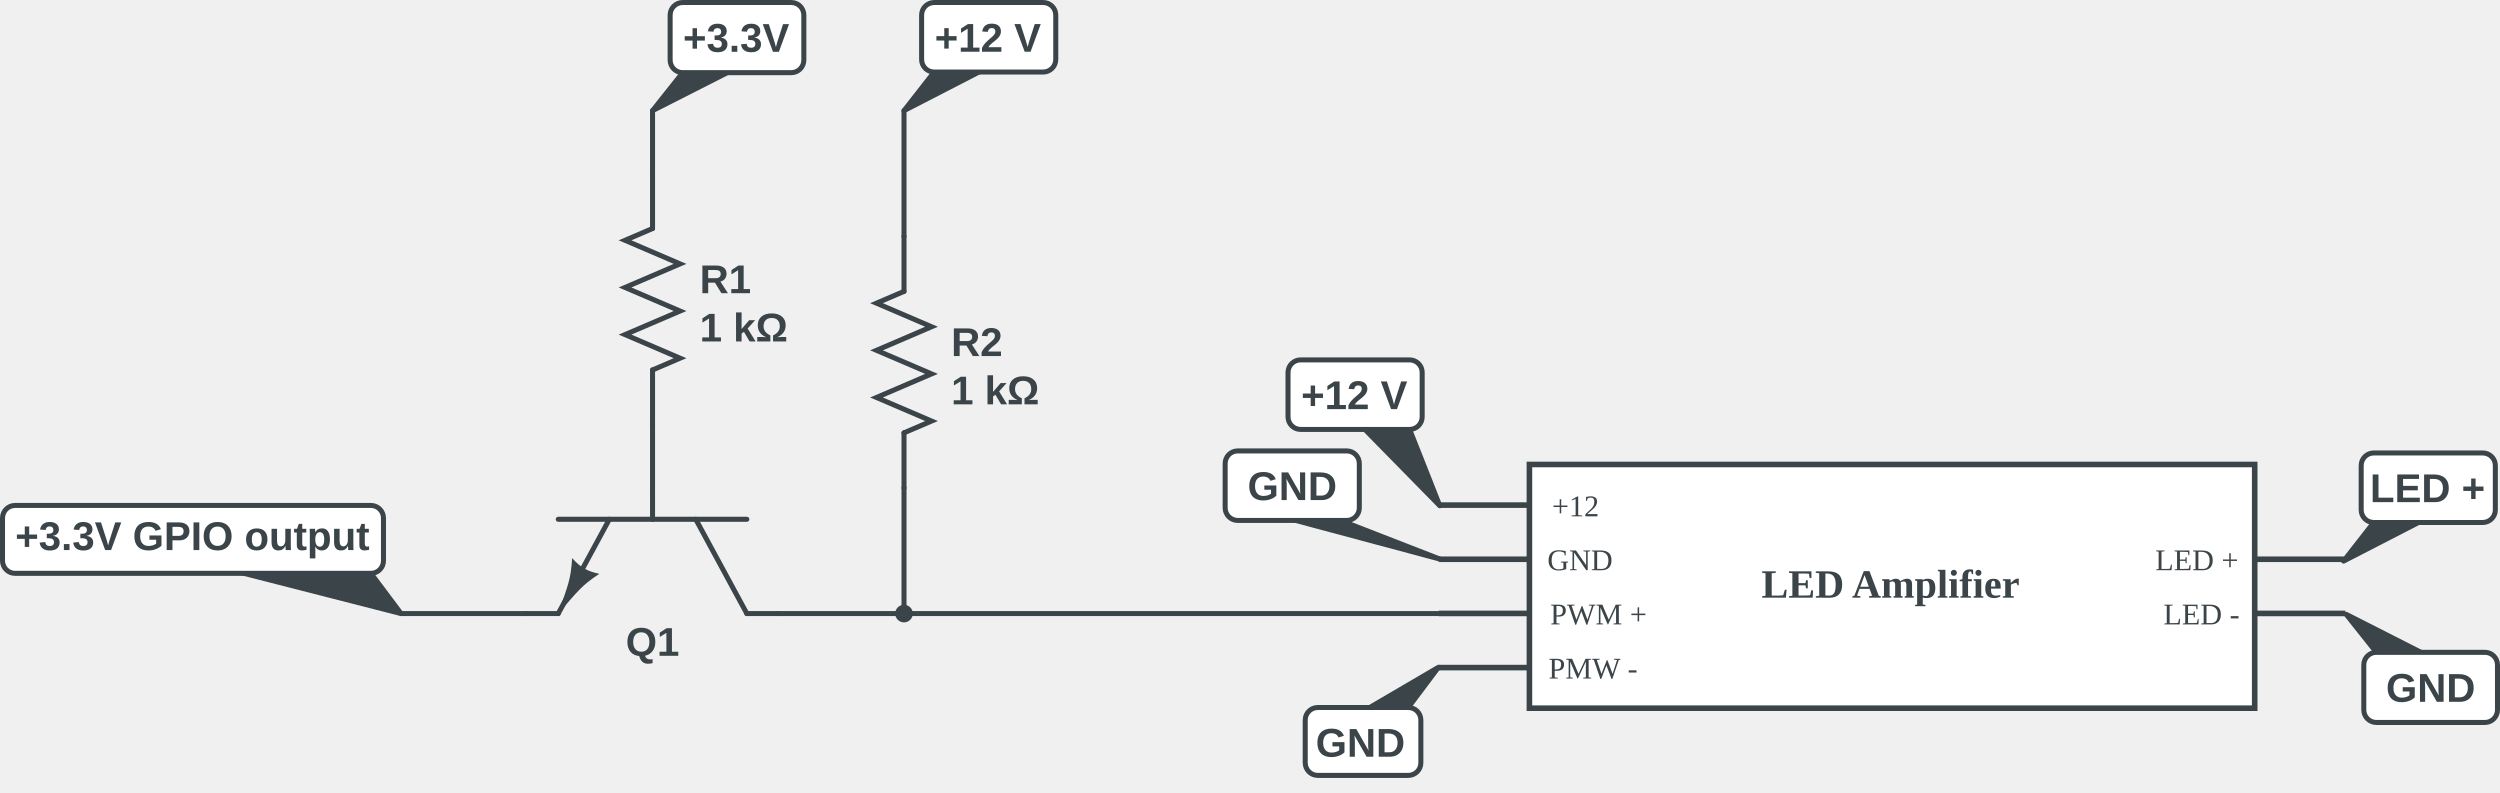
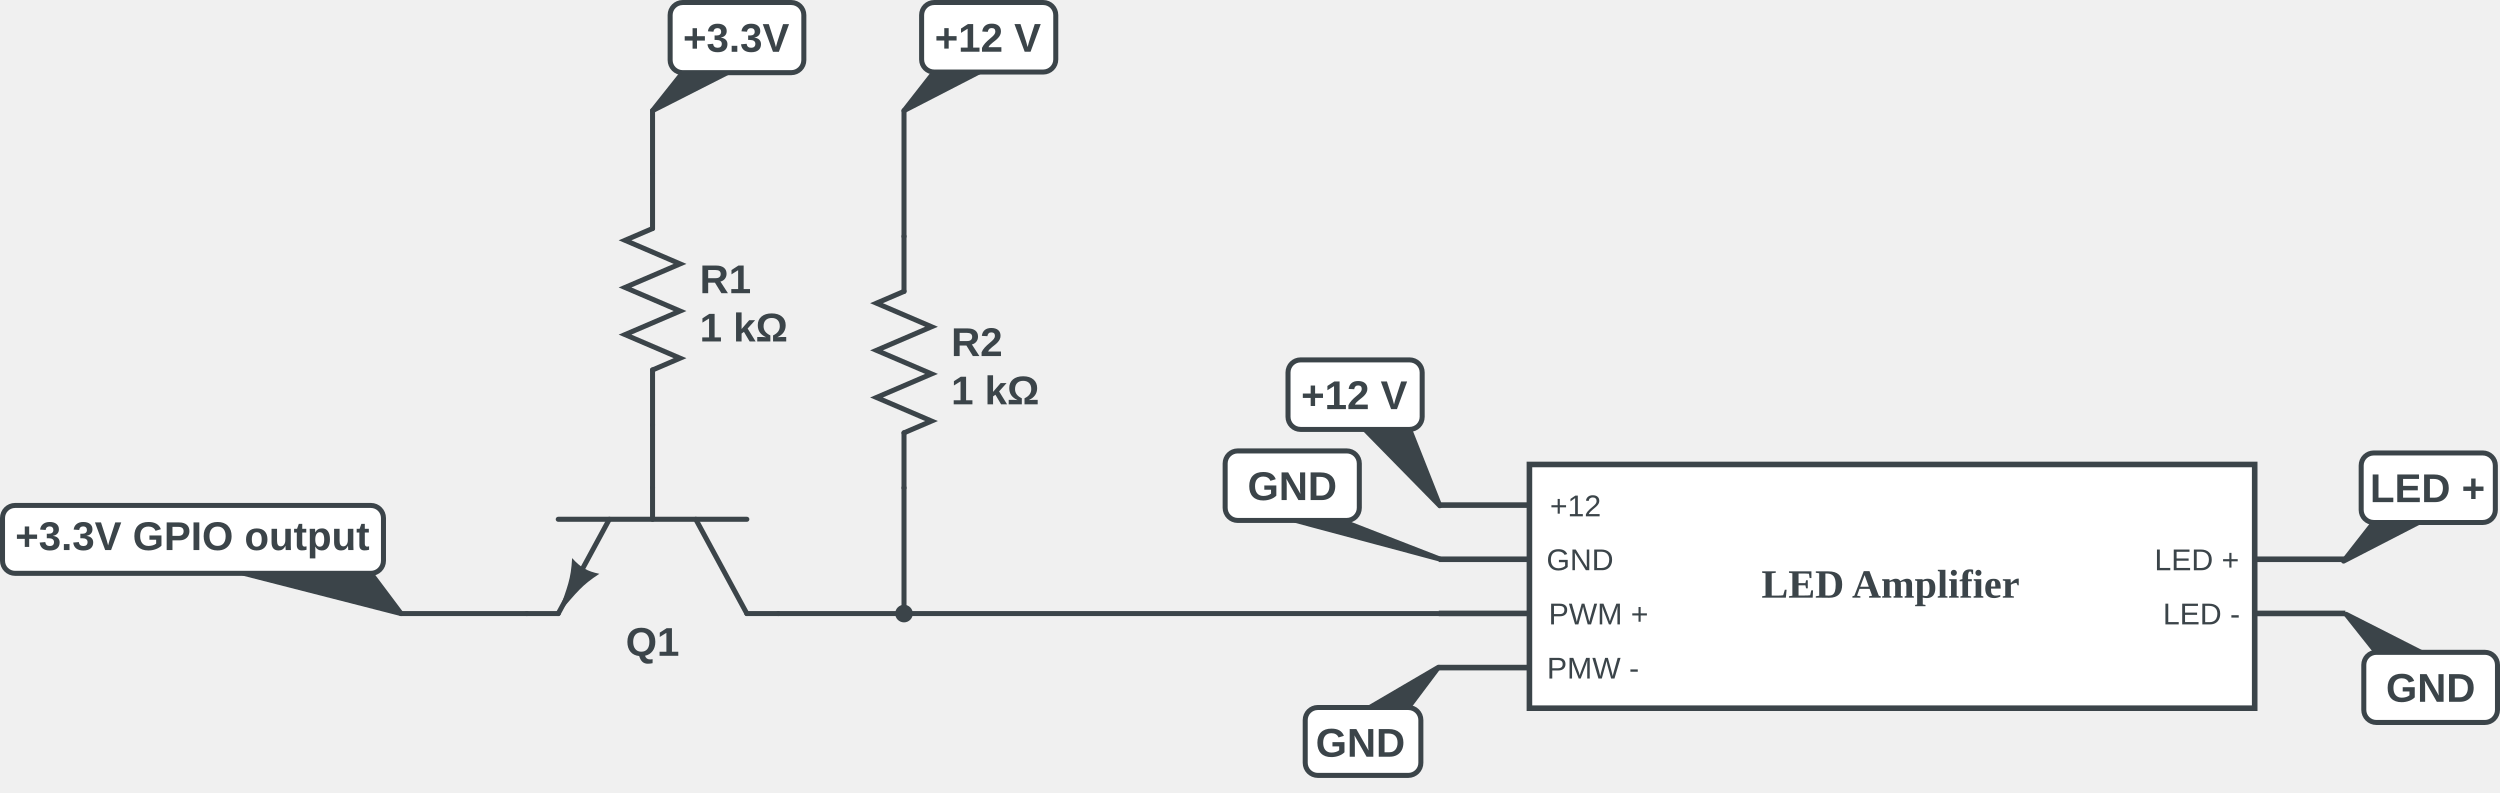
<svg xmlns="http://www.w3.org/2000/svg" height="252" version="1.1" width="795.333" style="overflow:hidden" id="svg78">
  <defs id="defs78">
    <defs id="defs1" />
  </defs>
  <path fill="none" stroke="#3b4449" d="m 287.595,75.2 v -40" stroke-width="1.6" stroke-linecap="round" class="cl_wire" style="stroke-linecap:round" id="path1" />
  <circle cx="287.595" cy="75.2" r="4" fill="#999999" stroke="#3b4449" class="cl_wire" stroke-width="1.6" style="display:none" id="circle1" />
  <circle cx="287.595" cy="35.2" r="4" fill="#999999" stroke="#3b4449" class="cl_wire" stroke-width="1.6" style="display:none" id="circle2" />
  <rect x="283.595" y="35.2" width="8" height="40" r="0" rx="0" ry="0" fill="#ffffff" stroke="#000000" opacity="0" class="cl_wire" style="opacity:0;stroke-width:0.8" id="rect2" />
  <circle cx="287.595" cy="75.2" r="4" fill="#999999" stroke="#3b4449" stroke-width="1.6" opacity="0" style="opacity:0" id="circle3" />
  <path fill="none" stroke="#3b4449" d="m 247.595,195.2 h 210" stroke-width="1.6" stroke-linecap="round" class="cl_wire" style="stroke-linecap:round" id="path4" />
  <circle cx="247.595" cy="195.2" r="4" fill="#999999" stroke="#3b4449" class="cl_wire" stroke-width="1.6" style="display:none" id="circle5" />
  <circle cx="347.595" cy="195.2" r="4" fill="#999999" stroke="#3b4449" class="cl_wire" stroke-width="1.6" style="display:none" id="circle6" />
  <rect x="247.595" y="192.8" width="100" height="8" r="0" rx="0" ry="0" fill="#ffffff" stroke="#000000" opacity="0" class="cl_wire" style="opacity:0;stroke-width:0.8" id="rect6" />
  <circle cx="247.595" cy="195.2" r="4" fill="#999999" stroke="#3b4449" stroke-width="1.6" opacity="0" style="opacity:0" id="circle7" />
  <circle cx="347.595" cy="195.2" r="4" fill="#999999" stroke="#3b4449" stroke-width="1.6" opacity="0" style="opacity:0" id="circle8" />
  <path fill="none" stroke="#3b4449" d="m 287.595,195.2 v -40" stroke-width="1.6" stroke-linecap="round" class="cl_wire" style="stroke-linecap:round" id="path8" />
  <circle cx="287.595" cy="195.2" r="4" fill="#999999" stroke="#3b4449" class="cl_wire" stroke-width="1.6" style="display:none" id="circle9" />
  <circle cx="287.595" cy="155.2" r="4" fill="#999999" stroke="#3b4449" class="cl_wire" stroke-width="1.6" style="display:none" id="circle10" />
  <rect x="283.595" y="155.2" width="8" height="40" r="0" rx="0" ry="0" fill="#ffffff" stroke="#000000" opacity="0" class="cl_wire" style="opacity:0;stroke-width:0.8" id="rect10" />
  <circle cx="287.595" cy="195.2" r="2.4" fill="#3b4449" stroke="#3b4449" id="circle11" style="stroke-width:0.8" />
  <circle cx="287.595" cy="195.2" r="4" fill="#999999" stroke="#3b4449" stroke-width="1.6" opacity="0" style="opacity:0" id="circle12" />
  <circle cx="287.595" cy="155.2" r="4" fill="#999999" stroke="#3b4449" stroke-width="1.6" opacity="0" style="opacity:0" id="circle13" />
  <path fill="none" stroke="#3b4449" d="m 167.595,195.2 h -40" stroke-width="1.6" stroke-linecap="round" class="cl_wire" style="stroke-linecap:round" id="path13" />
  <circle cx="167.595" cy="195.2" r="4" fill="#999999" stroke="#3b4449" class="cl_wire" stroke-width="1.6" style="display:none" id="circle14" />
  <circle cx="127.595" cy="195.2" r="4" fill="#999999" stroke="#3b4449" class="cl_wire" stroke-width="1.6" style="display:none" id="circle15" />
  <rect x="127.595" y="192.8" width="40" height="8" r="0" rx="0" ry="0" fill="#ffffff" stroke="#000000" opacity="0" class="cl_wire" style="opacity:0;stroke-width:0.8" id="rect15" />
  <circle cx="167.595" cy="195.2" r="4" fill="#999999" stroke="#3b4449" stroke-width="1.6" opacity="0" style="opacity:0" id="circle16" />
  <circle cx="127.595" cy="195.2" r="4" fill="#999999" stroke="#3b4449" stroke-width="1.6" opacity="0" style="opacity:0" id="circle17" />
  <path fill="#ffffff" stroke="#ffffff" d="m 231.595,163.2 v 24 h -48 v -24" opacity="0" style="opacity:0;stroke-width:0.8" id="path17" />
  <path fill="none" stroke="#3b4449" d="m 207.595,155.2 v 10" stroke-width="1.6" stroke-linecap="round" stroke-miterlimit="6" style="stroke-linecap:round;stroke-miterlimit:6" id="path18" />
  <path fill="none" stroke="#3b4449" d="m 177.595,165.2 h 60" stroke-width="1.6" stroke-linecap="round" stroke-miterlimit="6" style="stroke-linecap:round;stroke-miterlimit:6" id="path19" />
  <path fill="none" stroke="#3b4449" d="m 221.345,165.2 16.25,30" stroke-width="1.6" stroke-linecap="round" stroke-miterlimit="6" style="stroke-linecap:round;stroke-miterlimit:6" id="path20" />
  <path fill="none" stroke="#3b4449" d="m 247.595,195.2 h -10" stroke-width="1.6" stroke-linecap="round" stroke-miterlimit="6" style="stroke-linecap:round;stroke-miterlimit:6" id="path21" />
  <path fill="none" stroke="#3b4449" d="m 193.845,165.2 -16.25,30" stroke-width="1.6" stroke-linecap="round" stroke-miterlimit="6" style="stroke-linecap:round;stroke-miterlimit:6" id="path22" />
  <path fill="none" stroke="#3b4449" d="m 167.595,195.2 h 10" stroke-width="1.6" stroke-linecap="round" stroke-miterlimit="6" style="stroke-linecap:round;stroke-miterlimit:6" id="path23" />
  <path fill="#3b4449" stroke="none" d="m 182.015,177.545 c -0.418,6.975 -1.357,8.598 -4.42,17.655 6.312,-7.182 7.248,-8.805 13.08,-12.655 -3.872,-0.793 -6.038,-2.043 -8.66,-5" id="path24" style="stroke-width:0.8" />
  <text x="207.595" y="202.88" text-anchor="middle" font="10px &quot;Arial&quot;" stroke="none" fill="#3b4449" font-size="16px" font-weight="bold" style="font-style:normal;font-variant:normal;font-weight:bold;font-stretch:normal;font-size:12.8px;line-height:normal;font-family:Arial;text-anchor:middle;stroke-width:0.8" id="text24">
    <tspan dy="5.76" id="tspan24" style="stroke-width:0.8">Q1</tspan>
  </text>
  <circle cx="207.595" cy="155.2" r="4" fill="#999999" stroke="#3b4449" stroke-width="1.6" opacity="0" style="opacity:0" id="circle24" />
  <circle cx="247.595" cy="195.2" r="4" fill="#999999" stroke="#3b4449" stroke-width="1.6" opacity="0" style="opacity:0" id="circle25" />
  <circle cx="167.595" cy="195.2" r="4" fill="#999999" stroke="#3b4449" stroke-width="1.6" opacity="0" style="opacity:0" id="circle26" />
  <path fill="none" stroke="#3b4449" d="m 207.595,55.2 v -20" stroke-width="1.6" stroke-linecap="round" class="cl_wire" style="stroke-linecap:round" id="path26" />
  <circle cx="207.595" cy="55.2" r="4" fill="#999999" stroke="#3b4449" class="cl_wire" stroke-width="1.6" style="display:none" id="circle27" />
  <circle cx="207.595" cy="35.2" r="4" fill="#999999" stroke="#3b4449" class="cl_wire" stroke-width="1.6" style="display:none" id="circle28" />
  <rect x="203.595" y="35.2" width="8" height="20" r="0" rx="0" ry="0" fill="#ffffff" stroke="#000000" opacity="0" class="cl_wire" style="opacity:0;stroke-width:0.8" id="rect28" />
  <circle cx="207.595" cy="55.2" r="4" fill="#999999" stroke="#3b4449" stroke-width="1.6" opacity="0" style="opacity:0" id="circle29" />
  <path fill="none" stroke="#3b4449" d="M 207.595,72.7 V 55.2" stroke-width="1.6" stroke-linecap="round" stroke-miterlimit="6" style="stroke-linecap:round;stroke-miterlimit:6" id="path30" />
  <path fill="none" stroke="#3b4449" d="M 207.595,117.7 V 135.2" stroke-width="1.6" stroke-linecap="round" stroke-miterlimit="6" style="stroke-linecap:round;stroke-miterlimit:6" id="path31" />
  <path fill="none" stroke="#3b4449" d="m 207.595,72.7 -8.75,3.75 17.5,7.5 -17.5,7.5 17.5,7.5 -17.5,7.5 17.5,7.5 -8.75,3.75" stroke-width="1.6" stroke-linecap="round" stroke-miterlimit="6" style="stroke-linecap:round;stroke-miterlimit:6" id="path32" />
  <path fill="#ffffff" stroke="#ffffff" d="m 197.195,71.2 h 20.8 V 119.2 h -20.8 z" opacity="0" style="opacity:0;stroke-width:0.8" id="path33" />
  <text x="222.595" y="95.2" text-anchor="start" font="10px &quot;Arial&quot;" stroke="none" fill="#3b4449" font-size="16px" font-weight="bold" style="font-style:normal;font-variant:normal;font-weight:bold;font-stretch:normal;font-size:12.8px;line-height:normal;font-family:Arial;text-anchor:start;stroke-width:0.8" id="text34">
    <tspan dy="-1.92" id="tspan33" style="stroke-width:0.8">R1</tspan>
    <tspan dy="15.36" x="222.595" id="tspan34" style="stroke-width:0.8">1 kΩ</tspan>
  </text>
  <circle cx="207.595" cy="55.2" r="4" fill="#999999" stroke="#3b4449" stroke-width="1.6" opacity="0" style="opacity:0" id="circle34" />
  <circle cx="207.595" cy="135.2" r="4" fill="#999999" stroke="#3b4449" stroke-width="1.6" opacity="0" style="opacity:0" id="circle35" />
  <g id="g83" transform="translate(-374.5035,-301.3526)">
    <circle cx="662.098" cy="336.553" r="4" fill="#999999" stroke="#3b4449" stroke-width="1.6" opacity="0" style="opacity:0" id="circle4" />
    <path fill="#3b4449" stroke="#3b4449" d="m 662.098,336.553 9.6,-12.282 h 14.227 z" stroke-width="1.6" stroke-linejoin="round" style="stroke-linejoin:round" id="path35" />
    <rect x="667.698" y="302.153" width="42.68" height="22.118" r="5" rx="4" ry="4" fill="#ffffff" stroke="#3b4449" stroke-width="1.6" id="rect35" />
    <text x="671.876" y="312.051" text-anchor="start" font="10px &quot;Arial&quot;" stroke="none" fill="#3b4449" font-size="16px" font-weight="bold" style="font-style:normal;font-variant:normal;font-weight:bold;font-stretch:normal;font-size:12.8px;line-height:normal;font-family:Arial;text-anchor:start;stroke-width:0.8" id="text35">
      <tspan dy="5.76" id="tspan35" style="stroke-width:0.8">+12 V</tspan>
    </text>
    <circle cx="662.098" cy="336.553" r="4" fill="#999999" stroke="#3b4449" stroke-width="1.6" opacity="0" style="opacity:0" id="circle36" />
  </g>
  <g id="g83-3" style="overflow:hidden" transform="translate(83.47286,-158.0516)">
    <circle cx="662.098" cy="336.553" r="4" fill="#999999" stroke="#3b4449" stroke-width="1.6" opacity="0" style="opacity:0" id="circle4-5" />
    <path fill="#3b4449" stroke="#3b4449" d="m 662.098,336.553 9.6,-12.282 h 14.227 z" stroke-width="1.6" stroke-linejoin="round" style="stroke-linejoin:round" id="path35-2" />
    <rect x="667.698" y="302.153" width="42.68" height="22.118" r="5" rx="4" ry="4" fill="#ffffff" stroke="#3b4449" stroke-width="1.6" id="rect35-5" />
    <text x="670.501" y="317.793" text-anchor="start" font="10px &quot;Arial&quot;" stroke="none" fill="#3b4449" font-size="16px" font-weight="bold" style="font-style:normal;font-variant:normal;font-weight:bold;font-stretch:normal;font-size:12.8px;line-height:normal;font-family:Arial;text-anchor:start;stroke-width:0.8" id="text35-6">
      <tspan id="tspan35-5" style="stroke-width:0.8">LED +</tspan>
    </text>
    <circle cx="662.098" cy="336.553" r="4" fill="#999999" stroke="#3b4449" stroke-width="1.6" opacity="0" style="opacity:0" id="circle36-4" />
  </g>
  <circle cx="-458.823" cy="178.633" fill="#999999" stroke="#3b4449" stroke-width="1.6" opacity="0" style="overflow:hidden;opacity:0" id="circle4-6-1" transform="scale(-1,1)" r="4" />
  <g id="g82" transform="translate(-375.2855,-302.1345)">
    <path fill="#3b4449" stroke="#3b4449" d="m 833.327,479.986 -31.6,-12.282 h -14.227 z" stroke-width="1.6" stroke-linejoin="round" style="overflow:hidden;stroke-linejoin:round" id="path35-7-0" />
    <rect x="-807.727" y="445.586" width="42.68" height="22.118" r="5" rx="4" ry="4" fill="#ffffff" stroke="#3b4449" stroke-width="1.6" id="rect35-0-7" style="overflow:hidden" transform="scale(-1,1)" />
    <text x="772.177" y="461.226" text-anchor="start" font="10px &quot;Arial&quot;" stroke="none" fill="#3b4449" font-size="16px" font-weight="bold" style="font-style:normal;font-variant:normal;font-weight:bold;font-stretch:normal;font-size:12.8px;line-height:normal;font-family:Arial;text-anchor:start;overflow:hidden;stroke-width:0.8" id="text35-1-3">
      <tspan id="tspan35-7-5" style="stroke-width:0.8">GND</tspan>
    </text>
  </g>
  <circle cx="-458.823" cy="178.633" fill="#999999" stroke="#3b4449" stroke-width="1.6" opacity="0" style="overflow:hidden;opacity:0" id="circle36-9-5" transform="scale(-1,1)" r="4" />
  <g id="g84" transform="translate(-374.5035,-301.3526)">
    <circle cx="582.098" cy="336.553" r="4" fill="#999999" stroke="#3b4449" stroke-width="1.6" opacity="0" style="opacity:0" id="circle30" />
    <path fill="#3b4449" stroke="#3b4449" d="m 582.098,336.553 9.6,-12.084 h 14.177 z" stroke-width="1.6" stroke-linejoin="round" style="stroke-linejoin:round" id="path36" />
    <rect x="587.698" y="302.153" width="42.532" height="22.316" r="5" rx="4" ry="4" fill="#ffffff" stroke="#3b4449" stroke-width="1.6" id="rect36" />
    <text x="591.802" y="312.072" text-anchor="start" font="10px &quot;Arial&quot;" stroke="none" fill="#3b4449" font-size="16px" font-weight="bold" style="font-style:normal;font-variant:normal;font-weight:bold;font-stretch:normal;font-size:12.8px;line-height:normal;font-family:Arial;text-anchor:start;stroke-width:0.8" id="text36">
      <tspan dy="5.76" id="tspan36" style="stroke-width:0.8">+3.3V</tspan>
    </text>
    <circle cx="582.098" cy="336.553" r="4" fill="#999999" stroke="#3b4449" stroke-width="1.6" opacity="0" style="opacity:0" id="circle37" />
  </g>
  <g id="g84-3" style="overflow:hidden" transform="matrix(1,0,0,-1,164.3031,531.9954)">
    <circle cx="582.098" cy="336.553" r="4" fill="#999999" stroke="#3b4449" stroke-width="1.6" opacity="0" style="opacity:0" id="circle30-2" />
    <path fill="#3b4449" stroke="#3b4449" d="m 582.098,336.553 9.6,-12.084 h 14.177 z" stroke-width="1.6" stroke-linejoin="round" style="stroke-linejoin:round" id="path36-9" />
    <rect x="587.698" y="302.153" width="42.532" height="22.316" r="5" rx="4" ry="4" fill="#ffffff" stroke="#3b4449" stroke-width="1.6" id="rect36-7" />
    <text x="594.755" y="-308.729" text-anchor="start" font="10px &quot;Arial&quot;" stroke="none" fill="#3b4449" font-size="16px" font-weight="bold" style="font-style:normal;font-variant:normal;font-weight:bold;font-stretch:normal;font-size:12.8px;line-height:normal;font-family:Arial;text-anchor:start;stroke-width:0.8" id="text36-9" transform="scale(1,-1)">
      <tspan id="tspan36-9" style="stroke-width:0.8">GND</tspan>
    </text>
    <circle cx="582.098" cy="336.553" r="4" fill="#999999" stroke="#3b4449" stroke-width="1.6" opacity="0" style="opacity:0" id="circle37-6" />
  </g>
  <path fill="none" stroke="#3b4449" d="m 207.595,155.2 v -20" stroke-width="1.6" stroke-linecap="round" class="cl_wire" style="stroke-linecap:round" id="path37" />
  <circle cx="207.595" cy="155.2" r="4" fill="#999999" stroke="#3b4449" class="cl_wire" stroke-width="1.6" style="display:none" id="circle38" />
  <circle cx="207.595" cy="135.2" r="4" fill="#999999" stroke="#3b4449" class="cl_wire" stroke-width="1.6" style="display:none" id="circle39" />
  <rect x="203.595" y="135.2" width="8" height="20" r="0" rx="0" ry="0" fill="#ffffff" stroke="#000000" opacity="0" class="cl_wire" style="opacity:0;stroke-width:0.8" id="rect39" />
  <circle cx="207.595" cy="155.2" r="4" fill="#999999" stroke="#3b4449" stroke-width="1.6" opacity="0" style="opacity:0" id="circle40" />
  <circle cx="207.595" cy="135.2" r="4" fill="#999999" stroke="#3b4449" stroke-width="1.6" opacity="0" style="opacity:0" id="circle41" />
  <path fill="none" stroke="#3b4449" d="M 287.595,92.7 V 75.2" stroke-width="1.6" stroke-linecap="round" stroke-miterlimit="6" style="stroke-linecap:round;stroke-miterlimit:6" id="path41" />
  <path fill="none" stroke="#3b4449" d="M 287.595,137.7 V 155.2" stroke-width="1.6" stroke-linecap="round" stroke-miterlimit="6" style="stroke-linecap:round;stroke-miterlimit:6" id="path42" />
  <path fill="none" stroke="#3b4449" d="m 287.595,92.7 -8.75,3.75 17.5,7.5 -17.5,7.5 17.5,7.5 -17.5,7.5 17.5,7.5 -8.75,3.75" stroke-width="1.6" stroke-linecap="round" stroke-miterlimit="6" style="stroke-linecap:round;stroke-miterlimit:6" id="path43" />
  <path fill="#ffffff" stroke="#ffffff" d="m 277.195,91.2 h 20.8 V 139.2 h -20.8 z" opacity="0" style="opacity:0;stroke-width:0.8" id="path44" />
  <text x="302.595" y="115.2" text-anchor="start" font="10px &quot;Arial&quot;" stroke="none" fill="#3b4449" font-size="16px" font-weight="bold" style="font-style:normal;font-variant:normal;font-weight:bold;font-stretch:normal;font-size:12.8px;line-height:normal;font-family:Arial;text-anchor:start;stroke-width:0.8" id="text45">
    <tspan dy="-1.92" id="tspan44" style="stroke-width:0.8">R2</tspan>
    <tspan dy="15.36" x="302.595" id="tspan45" style="stroke-width:0.8">1 kΩ</tspan>
  </text>
  <circle cx="287.595" cy="75.2" r="4" fill="#999999" stroke="#3b4449" stroke-width="1.6" opacity="0" style="opacity:0" id="circle45" />
  <circle cx="287.595" cy="155.2" r="4" fill="#999999" stroke="#3b4449" stroke-width="1.6" opacity="0" style="opacity:0" id="circle46" />
  <circle cx="347.595" cy="195.2" r="4" fill="#999999" stroke="#3b4449" stroke-width="1.6" opacity="0" style="opacity:0" id="circle47" />
  <g id="g80" transform="translate(-44.47498,-343.8711)">
    <path fill="#3b4449" stroke="#3b4449" d="m 502.098,556.152 -9.6,12.8 h -12.263 z" stroke-width="1.6" stroke-linejoin="round" style="stroke-linejoin:round" id="path47" />
    <rect x="-496.498" y="-590.552" width="36.788" height="21.6" r="5" rx="4" ry="4" fill="#ffffff" stroke="#3b4449" stroke-width="1.6" transform="scale(-1)" id="rect47" />
    <text x="491.484" y="578.846" text-anchor="end" font="10px &quot;Arial&quot;" stroke="none" fill="#3b4449" font-size="16px" font-weight="bold" style="font-style:normal;font-variant:normal;font-weight:bold;font-stretch:normal;font-size:12.8px;line-height:normal;font-family:Arial;text-anchor:end;stroke-width:0.8" id="text47">
      <tspan dy="5.76" id="tspan47" style="stroke-width:0.8">GND</tspan>
    </text>
  </g>
  <circle cx="127.595" cy="247.2" r="4" fill="#999999" stroke="#3b4449" stroke-width="1.6" opacity="0" style="opacity:0" id="circle48" />
  <circle cx="347.595" cy="255.2" r="4" fill="#999999" stroke="#3b4449" class="cl_wire" stroke-width="1.6" style="display:none" id="circle49" />
  <circle cx="127.595" cy="255.2" r="4" fill="#999999" stroke="#3b4449" class="cl_wire" stroke-width="1.6" style="display:none" id="circle50" />
  <rect x="127.595" y="226.8" width="220" height="8" r="0" rx="0" ry="0" fill="#ffffff" stroke="#000000" opacity="0" class="cl_wire" style="opacity:0;stroke-width:0.8" id="rect50" />
  <circle cx="347.595" cy="229.2" r="4" fill="#999999" stroke="#3b4449" stroke-width="1.6" opacity="0" style="opacity:0" id="circle51" />
  <circle cx="127.595" cy="247.2" r="4" fill="#999999" stroke="#3b4449" stroke-width="1.6" opacity="0" style="opacity:0" id="circle52" />
  <path fill="#3b4449" stroke="#3b4449" d="m 127.595,195.2 -9.6,-12.8 H 77.596 Z" stroke-width="1.6" stroke-linejoin="round" style="stroke-linejoin:round" id="path52" />
  <rect x="-121.995" y="160.8" width="121.195" height="21.6" r="5" rx="4" ry="4" fill="#ffffff" stroke="#3b4449" stroke-width="1.6" transform="scale(-1,1)" id="rect52" />
  <text x="117.572" y="169.237" text-anchor="end" font="10px &quot;Arial&quot;" stroke="none" fill="#3b4449" font-size="16px" font-weight="bold" style="font-style:normal;font-variant:normal;font-weight:bold;font-stretch:normal;font-size:12.8px;line-height:normal;font-family:Arial;text-anchor:end;stroke-width:0.8" id="text52">
    <tspan dy="5.76" id="tspan52" style="stroke-width:0.8">+3.3V GPIO output</tspan>
  </text>
  <circle cx="127.595" cy="195.2" r="4" fill="#999999" stroke="#3b4449" stroke-width="1.6" opacity="0" style="opacity:0" id="circle53" />
  <path fill="#999999" stroke="#3b4449" d="m 777.595,101.533 h -6.667 V 108.2 l 2,-2 6.667,6.667 -2,2 h 6.667 V 108.2 l -2,2 -6.667,-6.667 z" stroke-width="1.6" style="display:none" id="path53" />
  <text fill="#3b4449" font-size="9.6px" x="621.195" y="115.2" text-anchor="middle" text-decoration="none" id="text65" style="text-decoration:none;text-decoration-line:none;stroke-width:0.8" />
  <text fill="#3b4449" font-size="9.6px" x="661.195" y="21.6" text-anchor="middle" text-decoration="none" id="text67" style="text-decoration:none;text-decoration-line:none;stroke-width:0.8" />
  <text fill="#3b4449" font-size="9.6px" x="661.195" y="115.2" text-anchor="middle" text-decoration="none" id="text69" style="text-decoration:none;text-decoration-line:none;stroke-width:0.8" />
  <text fill="#3b4449" font-size="9.6px" x="701.195" y="21.6" text-anchor="middle" text-decoration="none" id="text71" style="text-decoration:none;text-decoration-line:none;stroke-width:0.8" />
  <text fill="#3b4449" font-size="9.6px" x="701.195" y="115.2" text-anchor="middle" text-decoration="none" id="text73" style="text-decoration:none;text-decoration-line:none;stroke-width:0.8" />
  <text fill="#3b4449" font-size="9.6px" x="741.195" y="115.2" text-anchor="middle" text-decoration="none" id="text75" style="text-decoration:none;text-decoration-line:none;stroke-width:0.8" />
  <text fill="#3b4449" font-size="12.8px" x="687.595" y="46" text-anchor="middle" font-weight="bold" text-decoration="none" id="text76" style="text-decoration:none;text-decoration-line:none;stroke-width:0.8" />
  <text fill="#3b4449" font-size="12.8px" x="687.595" y="84.4" text-anchor="middle" font-weight="bold" text-decoration="none" id="text78" style="text-decoration:none;text-decoration-line:none;stroke-width:0.8" />
  <g id="g79" transform="translate(-344.7977,-338.5168)">
    <ellipse cx="499.207" cy="-802.513" fill="#999999" stroke="#3b4449" stroke-width="1.783" opacity="0" style="opacity:0" id="circle54" transform="rotate(90)" rx="1.723" ry="11.537" />
    <ellipse cx="516.438" cy="-1090.936" fill="#999999" stroke="#3b4449" stroke-width="1.783" opacity="0" style="opacity:0" id="circle55" transform="rotate(90)" rx="1.723" ry="11.537" />
    <ellipse cx="516.438" cy="-802.513" fill="#999999" stroke="#3b4449" stroke-width="1.783" opacity="0" style="opacity:0" id="circle56" transform="rotate(90)" rx="1.723" ry="11.537" />
    <ellipse cx="533.668" cy="-1090.936" fill="#999999" stroke="#3b4449" stroke-width="1.783" opacity="0" style="opacity:0" id="circle57" transform="rotate(90)" rx="1.723" ry="11.537" />
    <ellipse cx="533.668" cy="-802.513" fill="#999999" stroke="#3b4449" stroke-width="1.783" opacity="0" style="opacity:0" id="circle58" transform="rotate(90)" rx="1.723" ry="11.537" />
    <ellipse cx="550.898" cy="-802.513" fill="#999999" stroke="#3b4449" stroke-width="1.783" opacity="0" style="opacity:0" id="circle59" transform="rotate(90)" rx="1.723" ry="11.537" />
    <rect x="486.285" y="-1062.094" width="77.536" height="230.738" r="0" rx="0" ry="0" fill="#ffffff" stroke="#3b4449" stroke-width="1.783" id="rect59" transform="rotate(90)" />
    <path fill="none" stroke="#3b4449" d="m 802.514,499.207 h 28.842" stroke-width="1.783" id="path59" />
    <path fill="none" stroke="#3b4449" d="m 1090.936,516.437 h -28.842" stroke-width="1.783" id="path60" />
    <path fill="none" stroke="#3b4449" d="m 802.514,516.437 h 28.842" stroke-width="1.783" id="path61" />
    <path fill="none" stroke="#3b4449" d="m 1090.936,533.668 h -28.842" stroke-width="1.783" id="path62" />
    <path fill="none" stroke="#3b4449" d="m 802.514,533.668 h 28.842" stroke-width="1.783" id="path63" />
    <path fill="none" stroke="#3b4449" d="m 802.514,550.898 h 28.842" stroke-width="1.783" id="path64" />
-     <text fill="#3b4449" font-size="9.6px" x="846.03" y="502.77" text-anchor="middle" text-decoration="none" id="text64" style="text-decoration:none;text-decoration-line:none;stroke-width:0.8">+12</text>
-     <text fill="#3b4449" font-size="9.6px" x="1043.693" y="519.927" text-anchor="middle" text-decoration="none" id="text66" style="text-decoration:none;text-decoration-line:none;stroke-width:0.8">LED +</text>
-     <text fill="#3b4449" font-size="9.6px" x="847.455" y="519.923" text-anchor="middle" text-decoration="none" id="text68" style="text-decoration:none;text-decoration-line:none;stroke-width:0.8">GND</text>
-     <text fill="#3b4449" font-size="9.6px" x="1045.174" y="537.158" text-anchor="middle" text-decoration="none" id="text70" style="text-decoration:none;text-decoration-line:none;stroke-width:0.8">LED -</text>
-     <text fill="#3b4449" font-size="9.6px" x="853.347" y="537.158" text-anchor="middle" text-decoration="none" id="text72" style="text-decoration:none;text-decoration-line:none;stroke-width:0.8">PWM +</text>
-     <text fill="#3b4449" font-size="9.6px" x="851.599" y="554.388" text-anchor="middle" text-decoration="none" id="text74" style="text-decoration:none;text-decoration-line:none;stroke-width:0.8">PMW -</text>
+     <text fill="#3b4449" font-size="9.6px" x="846.03" y="502.77" text-anchor="middle" text-decoration="none" id="text64" style="text-decoration:none;text-decoration-line:none;stroke-width:0.8;-inkscape-font-specification:'Arial, Normal';font-family:Arial;font-weight:normal;font-style:normal;font-stretch:normal;font-variant:normal;font-size:9.6px;font-variant-ligatures:normal;font-variant-caps:normal;font-variant-numeric:normal;font-variant-east-asian:normal">+12</text>
+     <text fill="#3b4449" font-size="9.6px" x="1043.693" y="519.927" text-anchor="middle" text-decoration="none" id="text66" style="text-decoration:none;text-decoration-line:none;stroke-width:0.8;-inkscape-font-specification:'Arial, Normal';font-family:Arial;font-weight:normal;font-style:normal;font-stretch:normal;font-variant:normal;font-size:9.6px;font-variant-ligatures:normal;font-variant-caps:normal;font-variant-numeric:normal;font-variant-east-asian:normal">LED +</text>
+     <text fill="#3b4449" font-size="9.6px" x="847.455" y="519.923" text-anchor="middle" text-decoration="none" id="text68" style="text-decoration:none;text-decoration-line:none;stroke-width:0.8;-inkscape-font-specification:'Arial, Normal';font-family:Arial;font-weight:normal;font-style:normal;font-stretch:normal;font-variant:normal;font-size:9.6px;font-variant-ligatures:normal;font-variant-caps:normal;font-variant-numeric:normal;font-variant-east-asian:normal">GND</text>
+     <text fill="#3b4449" font-size="9.6px" x="1045.174" y="537.158" text-anchor="middle" text-decoration="none" id="text70" style="text-decoration:none;text-decoration-line:none;stroke-width:0.8;-inkscape-font-specification:'Arial, Normal';font-family:Arial;font-weight:normal;font-style:normal;font-stretch:normal;font-variant:normal;font-size:9.6px;font-variant-ligatures:normal;font-variant-caps:normal;font-variant-numeric:normal;font-variant-east-asian:normal">LED -</text>
+     <text fill="#3b4449" font-size="9.6px" x="853.347" y="537.158" text-anchor="middle" text-decoration="none" id="text72" style="text-decoration:none;text-decoration-line:none;stroke-width:0.8;-inkscape-font-specification:'Arial, Normal';font-family:Arial;font-weight:normal;font-style:normal;font-stretch:normal;font-variant:normal;font-size:9.6px;font-variant-ligatures:normal;font-variant-caps:normal;font-variant-numeric:normal;font-variant-east-asian:normal">PWM +</text>
+     <text fill="#3b4449" font-size="9.6px" x="851.599" y="554.388" text-anchor="middle" text-decoration="none" id="text74" style="text-decoration:none;text-decoration-line:none;stroke-width:0.8;-inkscape-font-specification:'Arial, Normal';font-family:Arial;font-weight:normal;font-style:normal;font-stretch:normal;font-variant:normal;font-size:9.6px;font-variant-ligatures:normal;font-variant-caps:normal;font-variant-numeric:normal;font-variant-east-asian:normal">PMW -</text>
    <text fill="#3b4449" font-size="12.8px" x="946.237" y="528.659" text-anchor="middle" font-weight="bold" text-decoration="none" id="text77" style="text-decoration:none;text-decoration-line:none;stroke-width:0.8">LED Amplifier</text>
    <rect x="481.977" y="-1090.936" width="86.151" height="288.423" r="0" rx="0" ry="0" fill="#ffffff" stroke="#ffffff" stroke-opacity="0" opacity="0" style="opacity:0;stroke-width:0.892;stroke-opacity:0" id="rect78" transform="rotate(90)" />
  </g>
  <g id="g81" transform="translate(-390.0297,-275.2896)">
    <circle cx="-848.071" cy="436.184" r="4" fill="#999999" stroke="#3b4449" stroke-width="1.6" opacity="0" style="overflow:hidden;opacity:0" id="circle4-6" transform="scale(-1,1)" />
    <path fill="#3b4449" stroke="#3b4449" d="m 848.071,436.184 -9.6,-24.282 h -14.227 z" stroke-width="1.6" stroke-linejoin="round" style="overflow:hidden;stroke-linejoin:round" id="path35-7" />
    <rect x="-842.471" y="389.784" width="42.68" height="22.118" r="5" rx="4" ry="4" fill="#ffffff" stroke="#3b4449" stroke-width="1.6" id="rect35-0" style="overflow:hidden" transform="scale(-1,1)" />
    <text x="803.968" y="399.683" text-anchor="start" font="10px &quot;Arial&quot;" stroke="none" fill="#3b4449" font-size="16px" font-weight="bold" style="font-style:normal;font-variant:normal;font-weight:bold;font-stretch:normal;font-size:12.8px;line-height:normal;font-family:Arial;text-anchor:start;overflow:hidden;stroke-width:0.8" id="text35-1">
      <tspan dy="5.76" id="tspan35-7" style="stroke-width:0.8">+12 V</tspan>
    </text>
    <circle cx="-848.071" cy="436.184" r="4" fill="#999999" stroke="#3b4449" stroke-width="1.6" opacity="0" style="overflow:hidden;opacity:0" id="circle36-9" transform="scale(-1,1)" />
  </g>
</svg>
